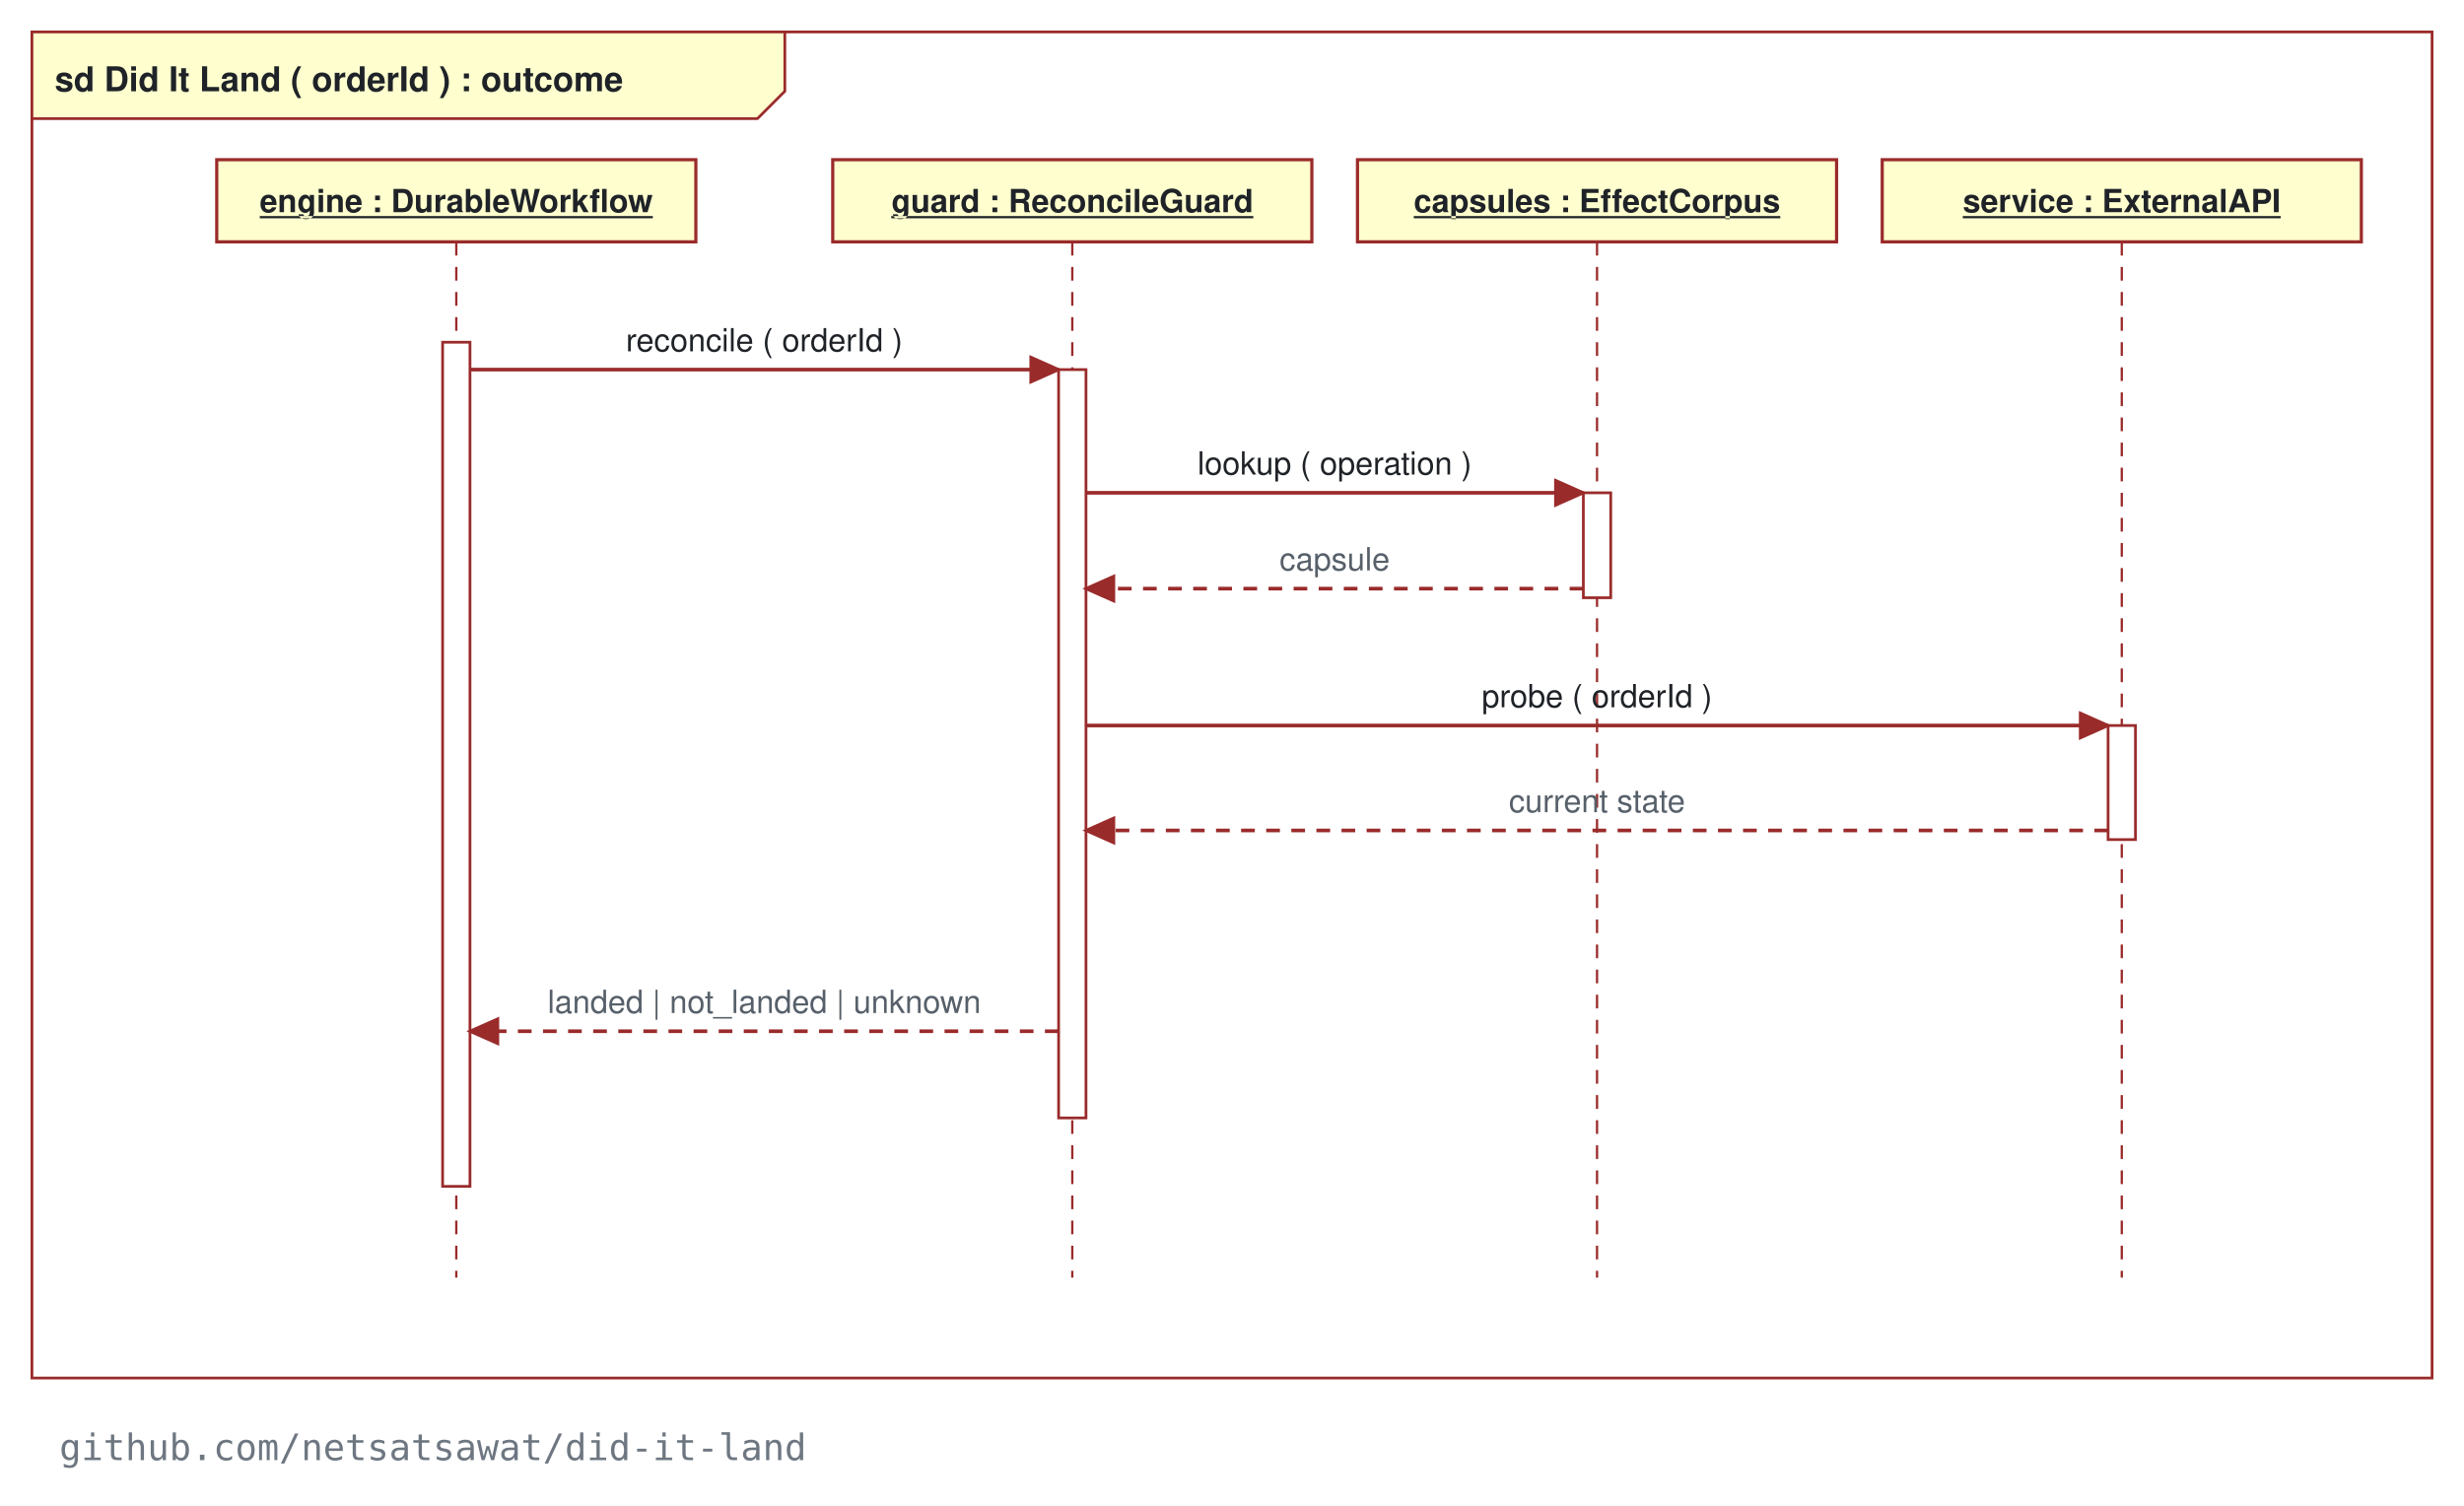
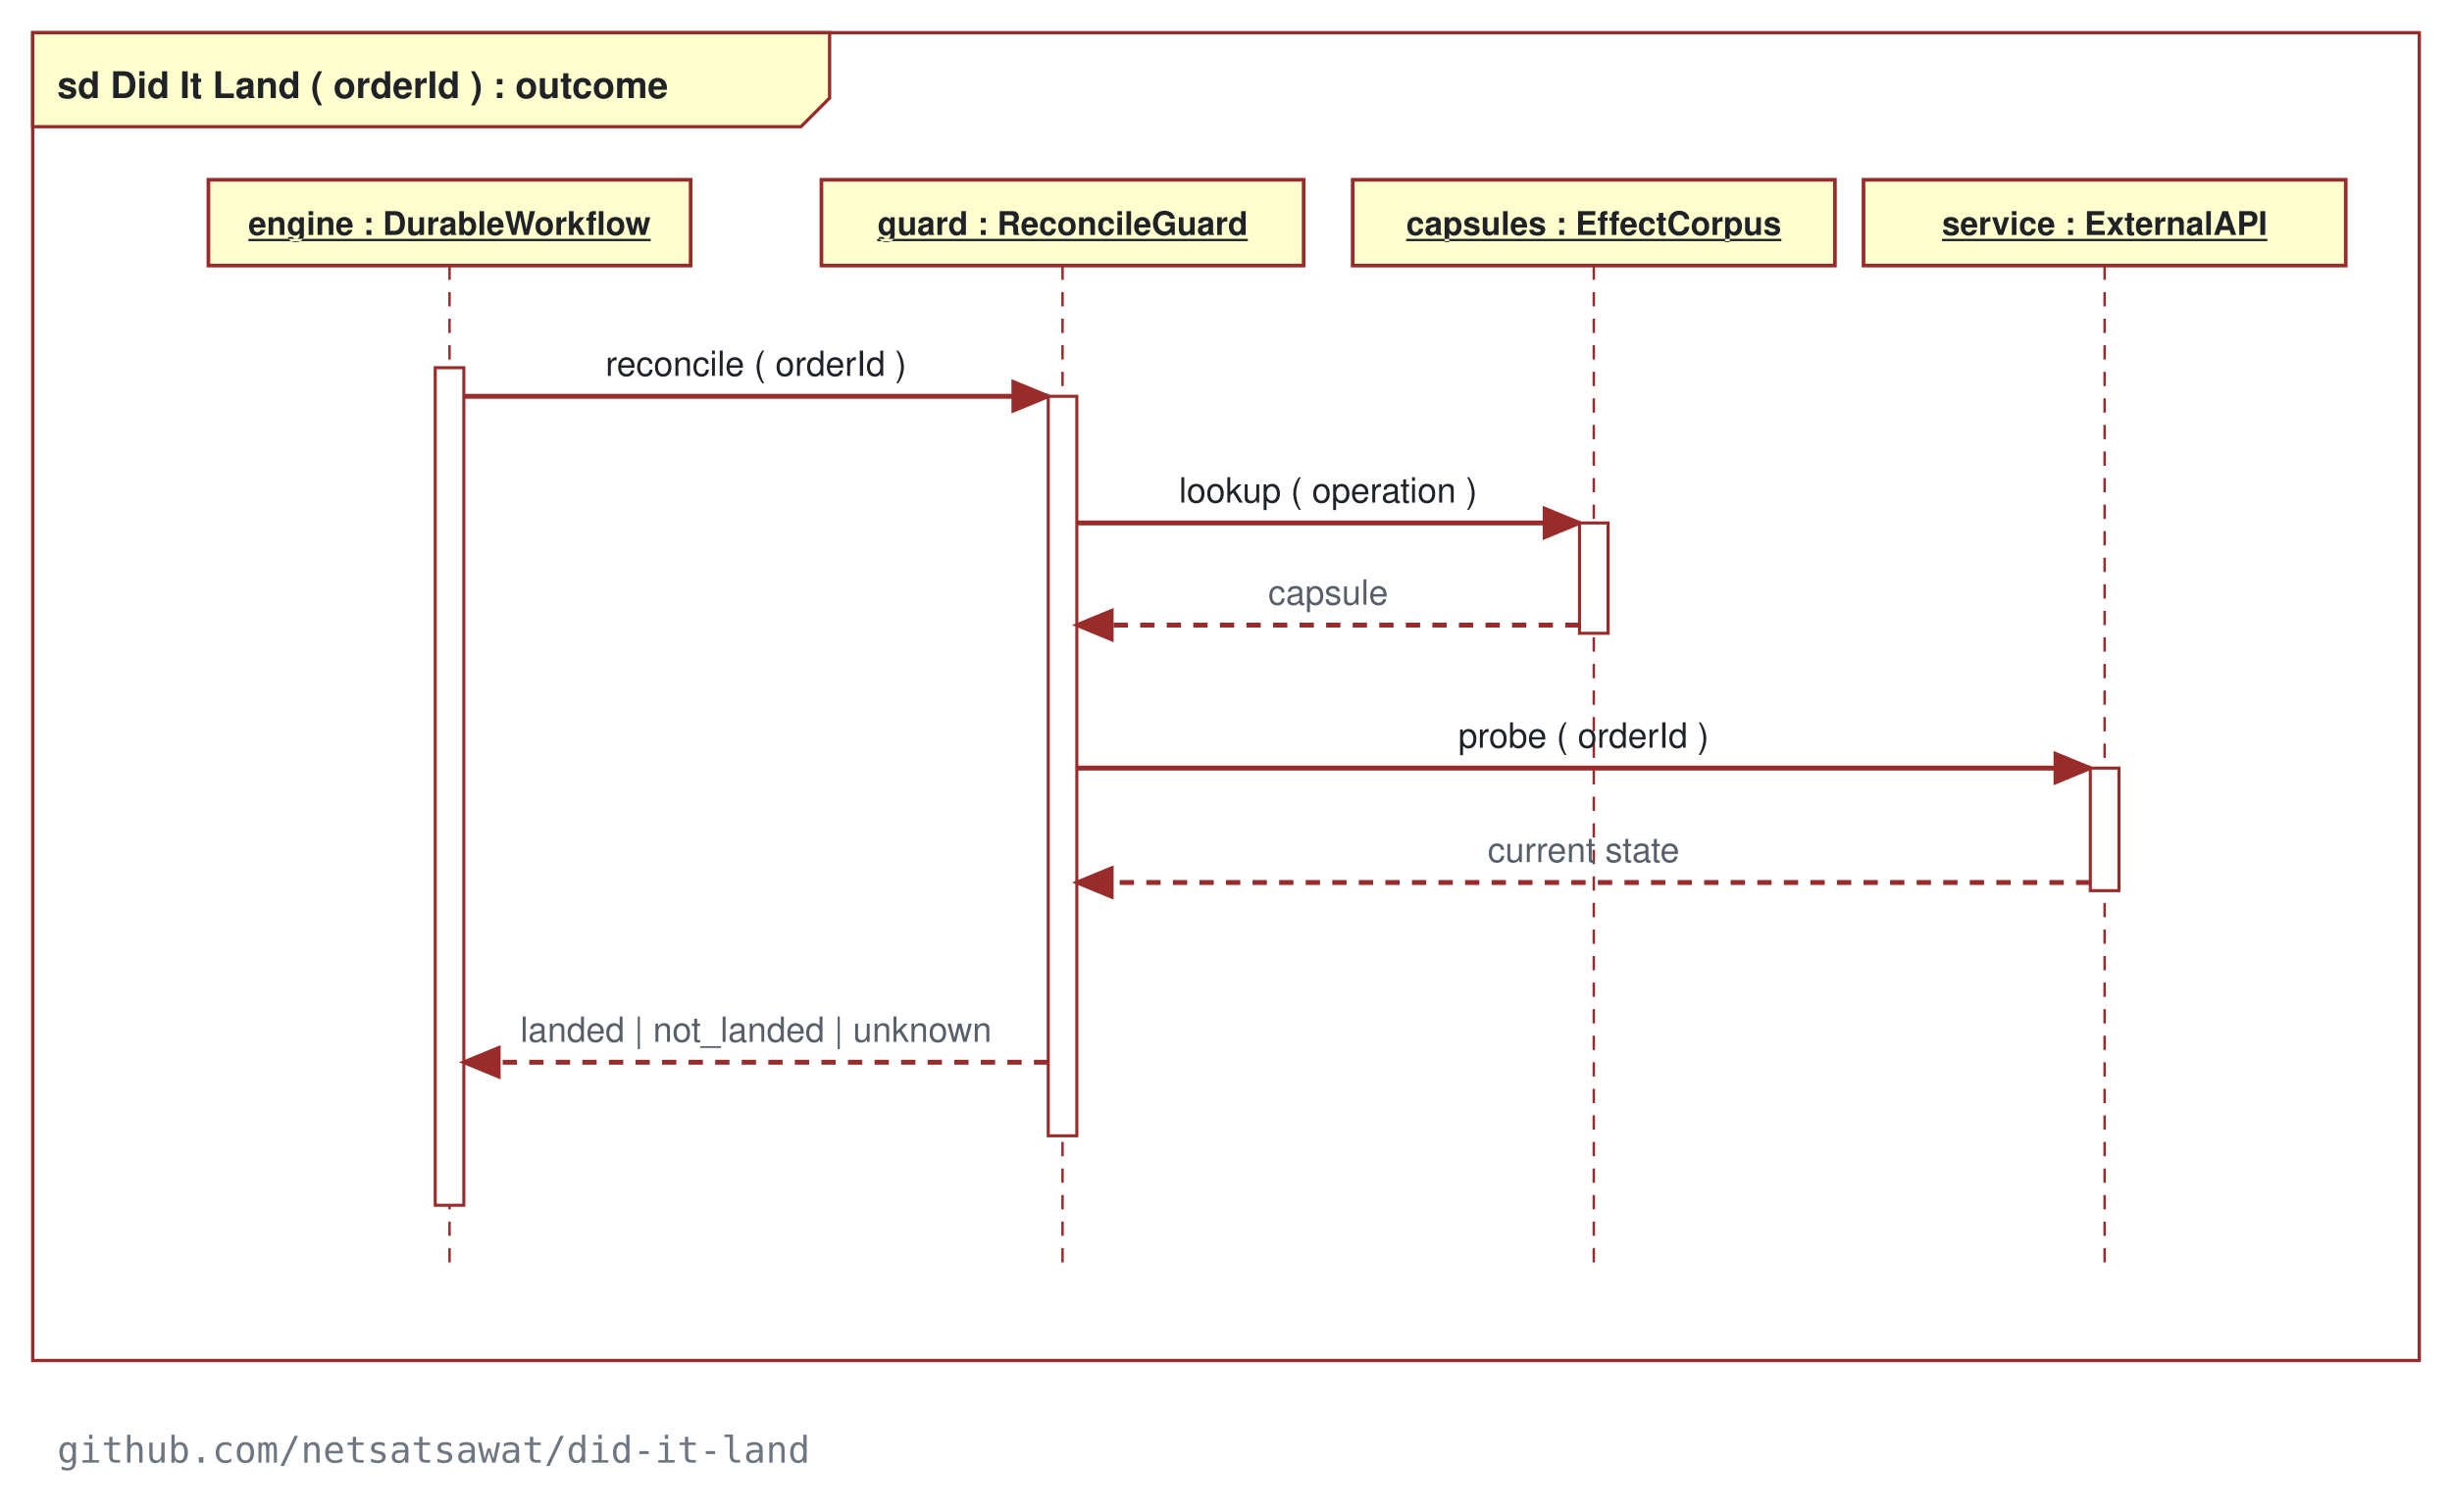
- <svg xmlns="http://www.w3.org/2000/svg" width="1080" height="660" viewBox="0 0 1080 660">
+ <svg xmlns="http://www.w3.org/2000/svg" width="1200" height="740" viewBox="0 0 1200 740">
  <defs>
-     <marker id="ab" markerWidth="10" markerHeight="8" refX="8" refY="4" orient="auto">
-       <path d="M0,0 L9,4 L0,8 z" fill="#444" />
+     <marker id="ab" markerWidth="9" markerHeight="7" refX="7.5" refY="3.5" orient="auto">
+       <path d="M0,0 L8.5,3.5 L0,7 z" fill="#444" />
    </marker>
-     <marker id="am" markerWidth="10" markerHeight="8" refX="8" refY="4" orient="auto">
-       <path d="M0,0 L9,4 L0,8 z" fill="#9a2b2b" />
+     <marker id="am" markerWidth="9" markerHeight="7" refX="7.5" refY="3.5" orient="auto">
+       <path d="M0,0 L8.5,3.5 L0,7 z" fill="#9a2b2b" />
    </marker>
-     <marker id="aw" markerWidth="10" markerHeight="8" refX="8" refY="4" orient="auto">
-       <path d="M0,0 L9,4 L0,8 z" fill="#555" />
+     <marker id="ag" markerWidth="9" markerHeight="7" refX="7.5" refY="3.5" orient="auto">
+       <path d="M0,0 L8.5,3.5 L0,7 z" fill="#8a939c" />
    </marker>
  </defs>
-   <rect width="1080" height="660" fill="#ffffff" />
-   <rect x="14" y="14" width="1052" height="590" fill="none" stroke="#9a2b2b" stroke-width="1.2" />
-   <path d="M14,14 h330 v26 l-12,12 H14 z" fill="#fefece" stroke="#9a2b2b" stroke-width="1.2" />
-   <text x="24" y="40" font-family="Helvetica Neue, Helvetica, Arial, sans-serif" font-size="15" fill="#1f2328" text-anchor="start" font-weight="600">sd Did It Land ( orderId ) : outcome</text>
-   <rect x="95" y="70" width="210" height="36" fill="#fefece" stroke="#9a2b2b" stroke-width="1.4" />
-   <text x="200" y="93" font-family="Helvetica Neue, Helvetica, Arial, sans-serif" font-size="14" fill="#1f2328" text-anchor="middle" font-weight="600" text-decoration="underline">engine : DurableWorkflow</text>
-   <line x1="200" y1="106" x2="200" y2="560" stroke="#9a2b2b" stroke-width="1" stroke-dasharray="6,5" />
-   <rect x="365" y="70" width="210" height="36" fill="#fefece" stroke="#9a2b2b" stroke-width="1.4" />
-   <text x="470" y="93" font-family="Helvetica Neue, Helvetica, Arial, sans-serif" font-size="14" fill="#1f2328" text-anchor="middle" font-weight="600" text-decoration="underline">guard : ReconcileGuard</text>
-   <line x1="470" y1="106" x2="470" y2="560" stroke="#9a2b2b" stroke-width="1" stroke-dasharray="6,5" />
-   <rect x="595" y="70" width="210" height="36" fill="#fefece" stroke="#9a2b2b" stroke-width="1.4" />
-   <text x="700" y="93" font-family="Helvetica Neue, Helvetica, Arial, sans-serif" font-size="14" fill="#1f2328" text-anchor="middle" font-weight="600" text-decoration="underline">capsules : EffectCorpus</text>
-   <line x1="700" y1="106" x2="700" y2="560" stroke="#9a2b2b" stroke-width="1" stroke-dasharray="6,5" />
-   <rect x="825" y="70" width="210" height="36" fill="#fefece" stroke="#9a2b2b" stroke-width="1.4" />
-   <text x="930" y="93" font-family="Helvetica Neue, Helvetica, Arial, sans-serif" font-size="14" fill="#1f2328" text-anchor="middle" font-weight="600" text-decoration="underline">service : ExternalAPI</text>
-   <line x1="930" y1="106" x2="930" y2="560" stroke="#9a2b2b" stroke-width="1" stroke-dasharray="6,5" />
-   <rect x="194" y="150" width="12" height="370" fill="#ffffff" stroke="#9a2b2b" stroke-width="1.2" />
-   <rect x="464" y="162" width="12" height="328" fill="#ffffff" stroke="#9a2b2b" stroke-width="1.2" />
-   <rect x="694" y="216" width="12" height="46" fill="#ffffff" stroke="#9a2b2b" stroke-width="1.2" />
-   <rect x="924" y="318" width="12" height="50" fill="#ffffff" stroke="#9a2b2b" stroke-width="1.2" />
-   <line x1="206" y1="162" x2="464" y2="162" stroke="#9a2b2b" stroke-width="1.6" marker-end="url(#am)" />
-   <text x="335.0" y="154" font-family="Helvetica Neue, Helvetica, Arial, sans-serif" font-size="14" fill="#1f2328" text-anchor="middle" font-weight="normal">reconcile ( orderId )</text>
-   <line x1="476" y1="216" x2="694" y2="216" stroke="#9a2b2b" stroke-width="1.6" marker-end="url(#am)" />
-   <text x="585.0" y="208" font-family="Helvetica Neue, Helvetica, Arial, sans-serif" font-size="14" fill="#1f2328" text-anchor="middle" font-weight="normal">lookup ( operation )</text>
-   <line x1="694" y1="258" x2="476" y2="258" stroke="#9a2b2b" stroke-width="1.6" marker-end="url(#am)" stroke-dasharray="6,5" />
-   <text x="585.0" y="250" font-family="Helvetica Neue, Helvetica, Arial, sans-serif" font-size="14" fill="#57606a" text-anchor="middle" font-weight="normal">capsule</text>
-   <line x1="476" y1="318" x2="924" y2="318" stroke="#9a2b2b" stroke-width="1.6" marker-end="url(#am)" />
-   <text x="700.0" y="310" font-family="Helvetica Neue, Helvetica, Arial, sans-serif" font-size="14" fill="#1f2328" text-anchor="middle" font-weight="normal">probe ( orderId )</text>
-   <line x1="924" y1="364" x2="476" y2="364" stroke="#9a2b2b" stroke-width="1.6" marker-end="url(#am)" stroke-dasharray="6,5" />
-   <text x="700.0" y="356" font-family="Helvetica Neue, Helvetica, Arial, sans-serif" font-size="14" fill="#57606a" text-anchor="middle" font-weight="normal">current state</text>
-   <line x1="464" y1="452" x2="206" y2="452" stroke="#9a2b2b" stroke-width="1.6" marker-end="url(#am)" stroke-dasharray="6,5" />
-   <text x="335.0" y="444" font-family="Helvetica Neue, Helvetica, Arial, sans-serif" font-size="14" fill="#57606a" text-anchor="middle" font-weight="normal">landed | not_landed | unknown</text>
-   <text x="26" y="640" font-family="Menlo, Monaco, monospace" font-size="16" fill="#6e7781" text-anchor="start" font-weight="normal">github.com/netsatsawat/did-it-land</text>
+   <rect width="1200" height="740" fill="#ffffff" />
+   <rect x="16" y="16" width="1168" height="650" fill="none" stroke="#9a2b2b" stroke-width="1.6" />
+   <path d="M16,16 h390 v32 l-14,14 H16 z" fill="#fefece" stroke="#9a2b2b" stroke-width="1.6" />
+   <text x="28" y="48" font-family="Helvetica Neue, Helvetica, Arial, sans-serif" font-size="18" fill="#1f2328" text-anchor="start" font-weight="600">sd Did It Land ( orderId ) : outcome</text>
+   <rect x="102" y="88" width="236" height="42" fill="#fefece" stroke="#9a2b2b" stroke-width="1.8" />
+   <text x="220" y="115" font-family="Helvetica Neue, Helvetica, Arial, sans-serif" font-size="16" fill="#1f2328" text-anchor="middle" font-weight="600" text-decoration="underline">engine : DurableWorkflow</text>
+   <line x1="220" y1="130" x2="220" y2="618" stroke="#9a2b2b" stroke-width="1.2" stroke-dasharray="7,6" />
+   <rect x="402" y="88" width="236" height="42" fill="#fefece" stroke="#9a2b2b" stroke-width="1.8" />
+   <text x="520" y="115" font-family="Helvetica Neue, Helvetica, Arial, sans-serif" font-size="16" fill="#1f2328" text-anchor="middle" font-weight="600" text-decoration="underline">guard : ReconcileGuard</text>
+   <line x1="520" y1="130" x2="520" y2="618" stroke="#9a2b2b" stroke-width="1.2" stroke-dasharray="7,6" />
+   <rect x="662" y="88" width="236" height="42" fill="#fefece" stroke="#9a2b2b" stroke-width="1.8" />
+   <text x="780" y="115" font-family="Helvetica Neue, Helvetica, Arial, sans-serif" font-size="16" fill="#1f2328" text-anchor="middle" font-weight="600" text-decoration="underline">capsules : EffectCorpus</text>
+   <line x1="780" y1="130" x2="780" y2="618" stroke="#9a2b2b" stroke-width="1.2" stroke-dasharray="7,6" />
+   <rect x="912" y="88" width="236" height="42" fill="#fefece" stroke="#9a2b2b" stroke-width="1.8" />
+   <text x="1030" y="115" font-family="Helvetica Neue, Helvetica, Arial, sans-serif" font-size="16" fill="#1f2328" text-anchor="middle" font-weight="600" text-decoration="underline">service : ExternalAPI</text>
+   <line x1="1030" y1="130" x2="1030" y2="618" stroke="#9a2b2b" stroke-width="1.2" stroke-dasharray="7,6" />
+   <rect x="213" y="180" width="14" height="410" fill="#ffffff" stroke="#9a2b2b" stroke-width="1.5" />
+   <rect x="513" y="194" width="14" height="362" fill="#ffffff" stroke="#9a2b2b" stroke-width="1.5" />
+   <rect x="773" y="256" width="14" height="54" fill="#ffffff" stroke="#9a2b2b" stroke-width="1.5" />
+   <rect x="1023" y="376" width="14" height="60" fill="#ffffff" stroke="#9a2b2b" stroke-width="1.5" />
+   <line x1="227" y1="194" x2="513" y2="194" stroke="#9a2b2b" stroke-width="2.4" marker-end="url(#am)" />
+   <text x="370.0" y="184" font-family="Helvetica Neue, Helvetica, Arial, sans-serif" font-size="17" fill="#1f2328" text-anchor="middle" font-weight="normal">reconcile ( orderId )</text>
+   <line x1="527" y1="256" x2="773" y2="256" stroke="#9a2b2b" stroke-width="2.4" marker-end="url(#am)" />
+   <text x="650.0" y="246" font-family="Helvetica Neue, Helvetica, Arial, sans-serif" font-size="17" fill="#1f2328" text-anchor="middle" font-weight="normal">lookup ( operation )</text>
+   <line x1="773" y1="306" x2="527" y2="306" stroke="#9a2b2b" stroke-width="2.4" marker-end="url(#am)" stroke-dasharray="7,6" />
+   <text x="650.0" y="296" font-family="Helvetica Neue, Helvetica, Arial, sans-serif" font-size="17" fill="#57606a" text-anchor="middle" font-weight="normal">capsule</text>
+   <line x1="527" y1="376" x2="1023" y2="376" stroke="#9a2b2b" stroke-width="2.4" marker-end="url(#am)" />
+   <text x="775.0" y="366" font-family="Helvetica Neue, Helvetica, Arial, sans-serif" font-size="17" fill="#1f2328" text-anchor="middle" font-weight="normal">probe ( orderId )</text>
+   <line x1="1023" y1="432" x2="527" y2="432" stroke="#9a2b2b" stroke-width="2.4" marker-end="url(#am)" stroke-dasharray="7,6" />
+   <text x="775.0" y="422" font-family="Helvetica Neue, Helvetica, Arial, sans-serif" font-size="17" fill="#57606a" text-anchor="middle" font-weight="normal">current state</text>
+   <line x1="513" y1="520" x2="227" y2="520" stroke="#9a2b2b" stroke-width="2.4" marker-end="url(#am)" stroke-dasharray="7,6" />
+   <text x="370.0" y="510" font-family="Helvetica Neue, Helvetica, Arial, sans-serif" font-size="17" fill="#57606a" text-anchor="middle" font-weight="normal">landed | not_landed | unknown</text>
+   <text x="28" y="716" font-family="Menlo, Monaco, monospace" font-size="18" fill="#6e7781" text-anchor="start" font-weight="normal">github.com/netsatsawat/did-it-land</text>
</svg>
